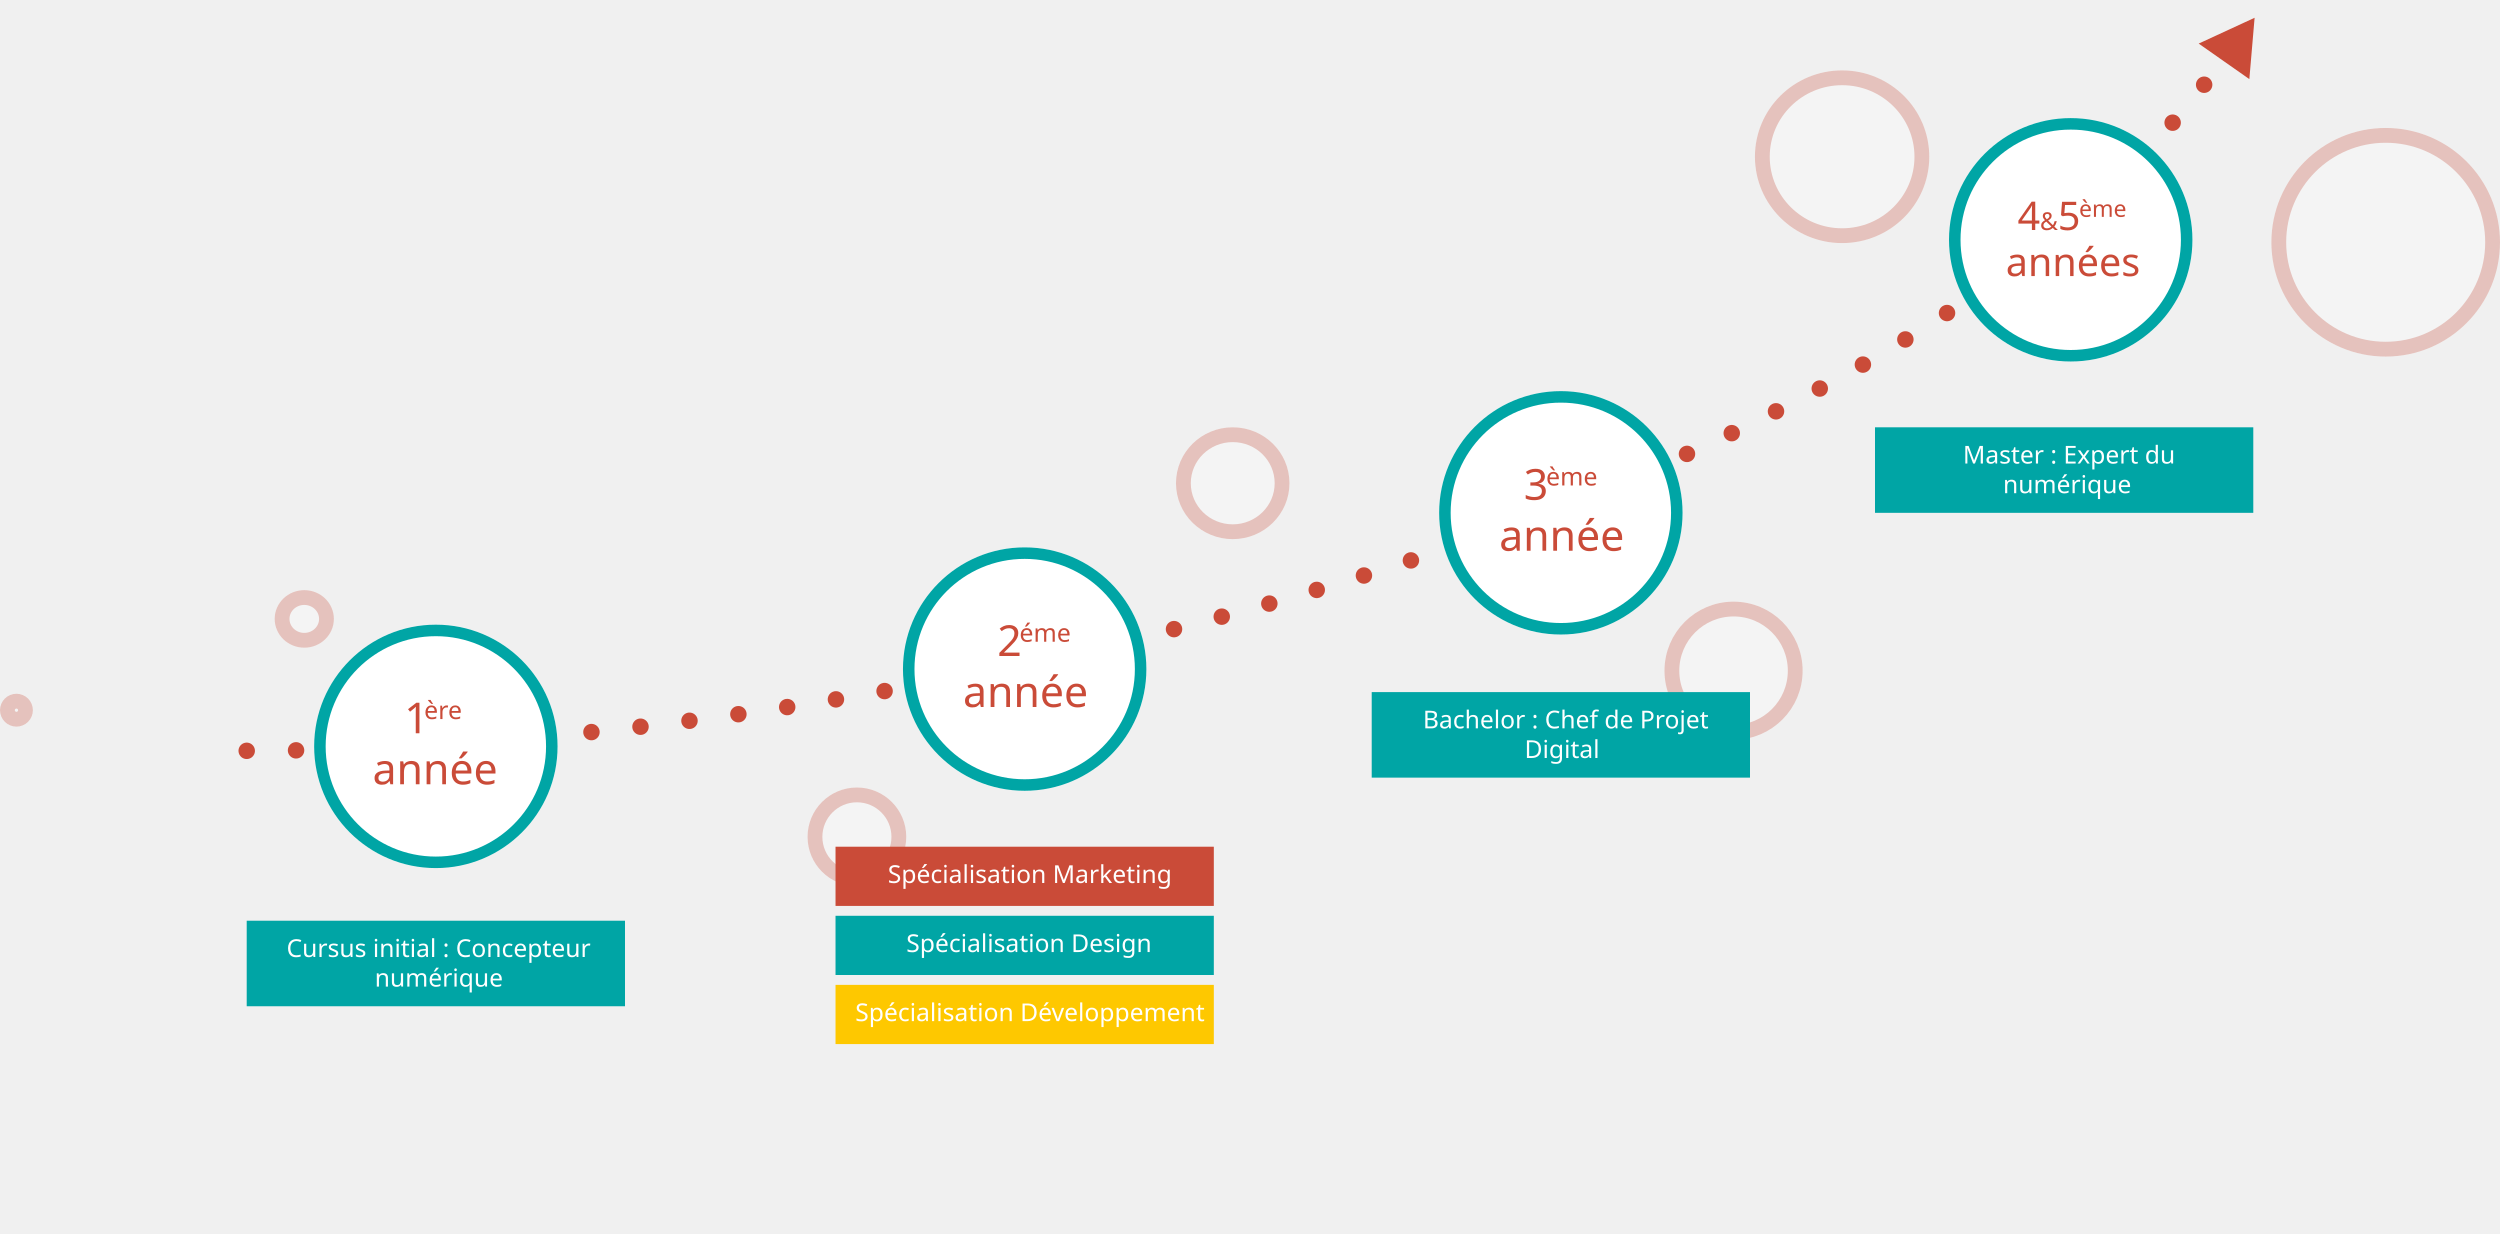
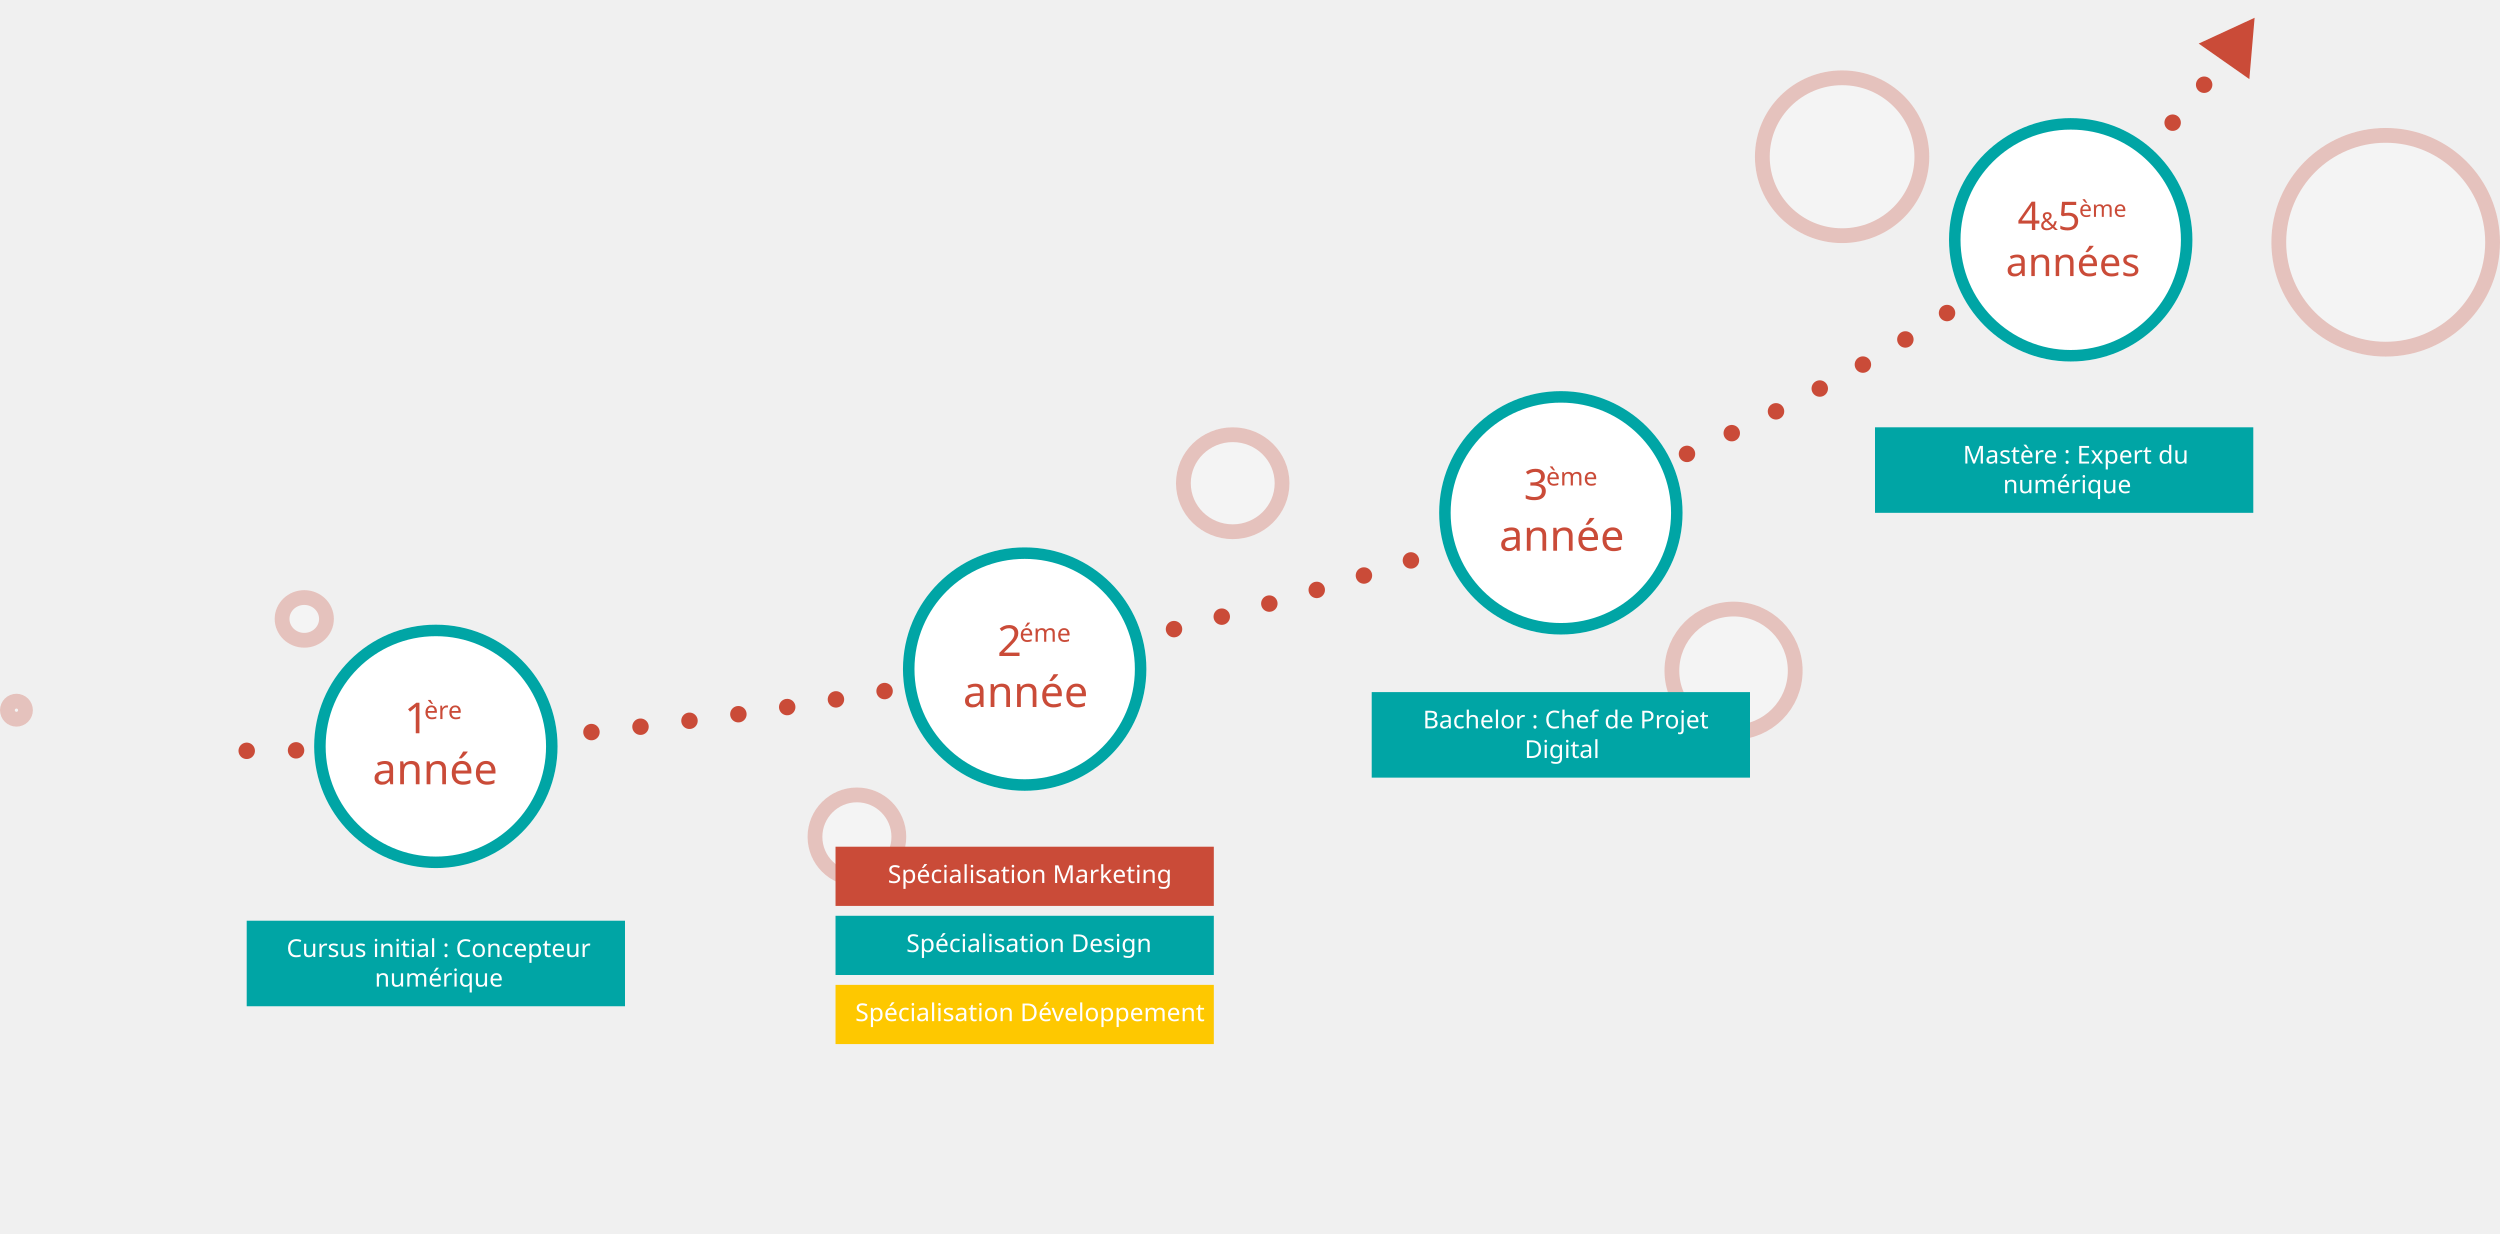
<svg xmlns="http://www.w3.org/2000/svg" version="1.1" id="Calque_1" x="0px" y="0px" viewBox="0 0 1520 749.8" style="enable-background:new 0 0 1520 749.8;" xml:space="preserve">
  <style type="text/css">
	.st0{opacity:0.28;}
	.st1{fill:#FFFFFF;}
	.st2{fill:none;stroke:#CA4B38;stroke-width:9;}
	.st3{fill:none;stroke:#CA4B38;stroke-width:10;stroke-linecap:round;stroke-dasharray:0,30;}
	.st4{fill:none;stroke:#00A5A5;stroke-width:7;}
	.st5{fill:#CA4B38;}
	.st6{font-family:'FiraSans-Bold';}
	.st7{font-size:26px;}
	.st8{font-size:15.166px;}
	.st9{font-size:24px;}
	.st10{font-family:'FiraSans-Regular';}
	.st11{font-size:15px;}
	.st12{font-size:13.999px;}
	.st13{fill:#00A5A5;}
	.st14{font-family:'FiraSans-Medium';}
	.st15{fill:#FEC800;}
</style>
  <g class="st0">
    <circle class="st1" cx="10" cy="431.8" r="10" />
    <circle class="st2" cx="10" cy="431.8" r="5.5" />
    <circle class="st1" cx="521" cy="508.8" r="30" />
    <circle class="st2" cx="521" cy="508.8" r="25.5" />
    <ellipse class="st1" cx="749.5" cy="293.8" rx="34.5" ry="34" />
    <ellipse class="st2" cx="749.5" cy="293.8" rx="30" ry="29.5" />
    <circle class="st1" cx="1054" cy="407.8" r="42" />
    <circle class="st2" cx="1054" cy="407.8" r="37.5" />
    <ellipse class="st1" cx="185" cy="376.3" rx="18" ry="17.5" />
    <ellipse class="st2" cx="185" cy="376.3" rx="13.5" ry="13" />
    <ellipse class="st1" cx="1120" cy="95.3" rx="53" ry="52.5" />
    <ellipse class="st2" cx="1120" cy="95.3" rx="48.5" ry="48" />
    <circle class="st1" cx="1450.5" cy="147.3" r="69.5" />
    <circle class="st2" cx="1450.5" cy="147.3" r="65" />
  </g>
  <path class="st3" d="M150,456.5c407.5,0,1042.2-148.9,1220-448.6" />
  <g>
    <circle class="st1" cx="265" cy="453.8" r="74" />
    <circle class="st4" cx="265" cy="453.8" r="70.5" />
  </g>
  <text transform="matrix(1 0 0 1 245.783 445.845)" class="st5 st6 st7">1</text>
  <text transform="matrix(1 0 0 1 257.8467 437.1792)" class="st5 st6 st8">ère</text>
  <text transform="matrix(1 0 0 1 226.522 476.845)" class="st5 st6 st7">année</text>
  <g>
    <circle class="st1" cx="623" cy="406.8" r="74" />
    <circle class="st4" cx="623" cy="406.8" r="70.5" />
  </g>
  <text transform="matrix(1 0 0 1 606.354 398.845)" class="st5 st6 st7">2</text>
  <text transform="matrix(1 0 0 1 619.796 390.1792)" class="st5 st6 st8">éme</text>
  <text transform="matrix(1 0 0 1 585.522 429.845)" class="st5 st6 st7">année</text>
  <g>
    <circle class="st1" cx="949" cy="311.8" r="74" />
    <circle class="st4" cx="949" cy="311.8" r="70.5" />
  </g>
  <text transform="matrix(1 0 0 1 926.4609 303.845)" class="st5 st6 st7">3</text>
  <text transform="matrix(1 0 0 1 939.9807 295.1792)" class="st5 st6 st8">ème</text>
  <text transform="matrix(1 0 0 1 911.522 334.845)" class="st5 st6 st7">année</text>
  <path class="st5" d="M1370.8,10.8l-3.2,37.3l-30.8-21.6L1370.8,10.8z" />
  <g>
    <circle class="st1" cx="1259" cy="145.8" r="74" />
    <circle class="st4" cx="1259" cy="145.8" r="70.5" />
  </g>
  <text transform="matrix(1 0 0 1 1226.678 139.845)" class="st5 st6 st9">4</text>
  <text transform="matrix(1 0 0 1 1240.238 139.845)" class="st5 st10 st11">&amp;</text>
  <text transform="matrix(1 0 0 1 1251.172 139.845)" class="st5 st6 st9">5</text>
  <text transform="matrix(1 0 0 1 1264.036 131.8458)" class="st5 st6 st12">ème</text>
  <text transform="matrix(1 0 0 1 1219.532 167.845)" class="st5 st6 st9">années</text>
  <path class="st13" d="M150,559.8h230v52H150V559.8z" />
  <text transform="matrix(1 0 0 1 174.205 581.845)" class="st1 st14 st11">Cursus initial : Concepteur </text>
  <text transform="matrix(1 0 0 1 227.815 599.845)" class="st1 st14 st11">numérique</text>
  <path class="st13" d="M834,420.8h230v52H834V420.8z" />
  <text transform="matrix(1 0 0 1 865.135 442.845)" class="st1 st14 st11">Bachelor : Chef de Projet</text>
  <text transform="matrix(1 0 0 1 926.9131 460.845)" class="st1 st14 st11">Digital</text>
  <path class="st13" d="M1140,259.8h230v52h-230V259.8z" />
-   <text transform="matrix(1 0 0 1 1193.463 281.845)" class="st1 st14 st11">Master : Expert du</text>
+   <text transform="matrix(1 0 0 1 1193.463 281.845)" class="st1 st14 st11">Mastère : Expert du</text>
  <text transform="matrix(1 0 0 1 1217.815 299.845)" class="st1 st14 st11">numérique</text>
  <path class="st5" d="M508,514.8h230v36H508V514.8z" />
  <text transform="matrix(1 0 0 1 539.768 536.845)" class="st1 st14 st11">Spécialisation Marketing</text>
  <path class="st13" d="M508,556.8h230v36H508V556.8z" />
  <text transform="matrix(1 0 0 1 550.988 578.845)" class="st1 st14 st11">Spécialisation Design</text>
  <path class="st15" d="M508,598.8h230v36H508V598.8z" />
  <text transform="matrix(1 0 0 1 519.975 620.845)" class="st1 st14 st11">Spécialisation Développement</text>
</svg>
